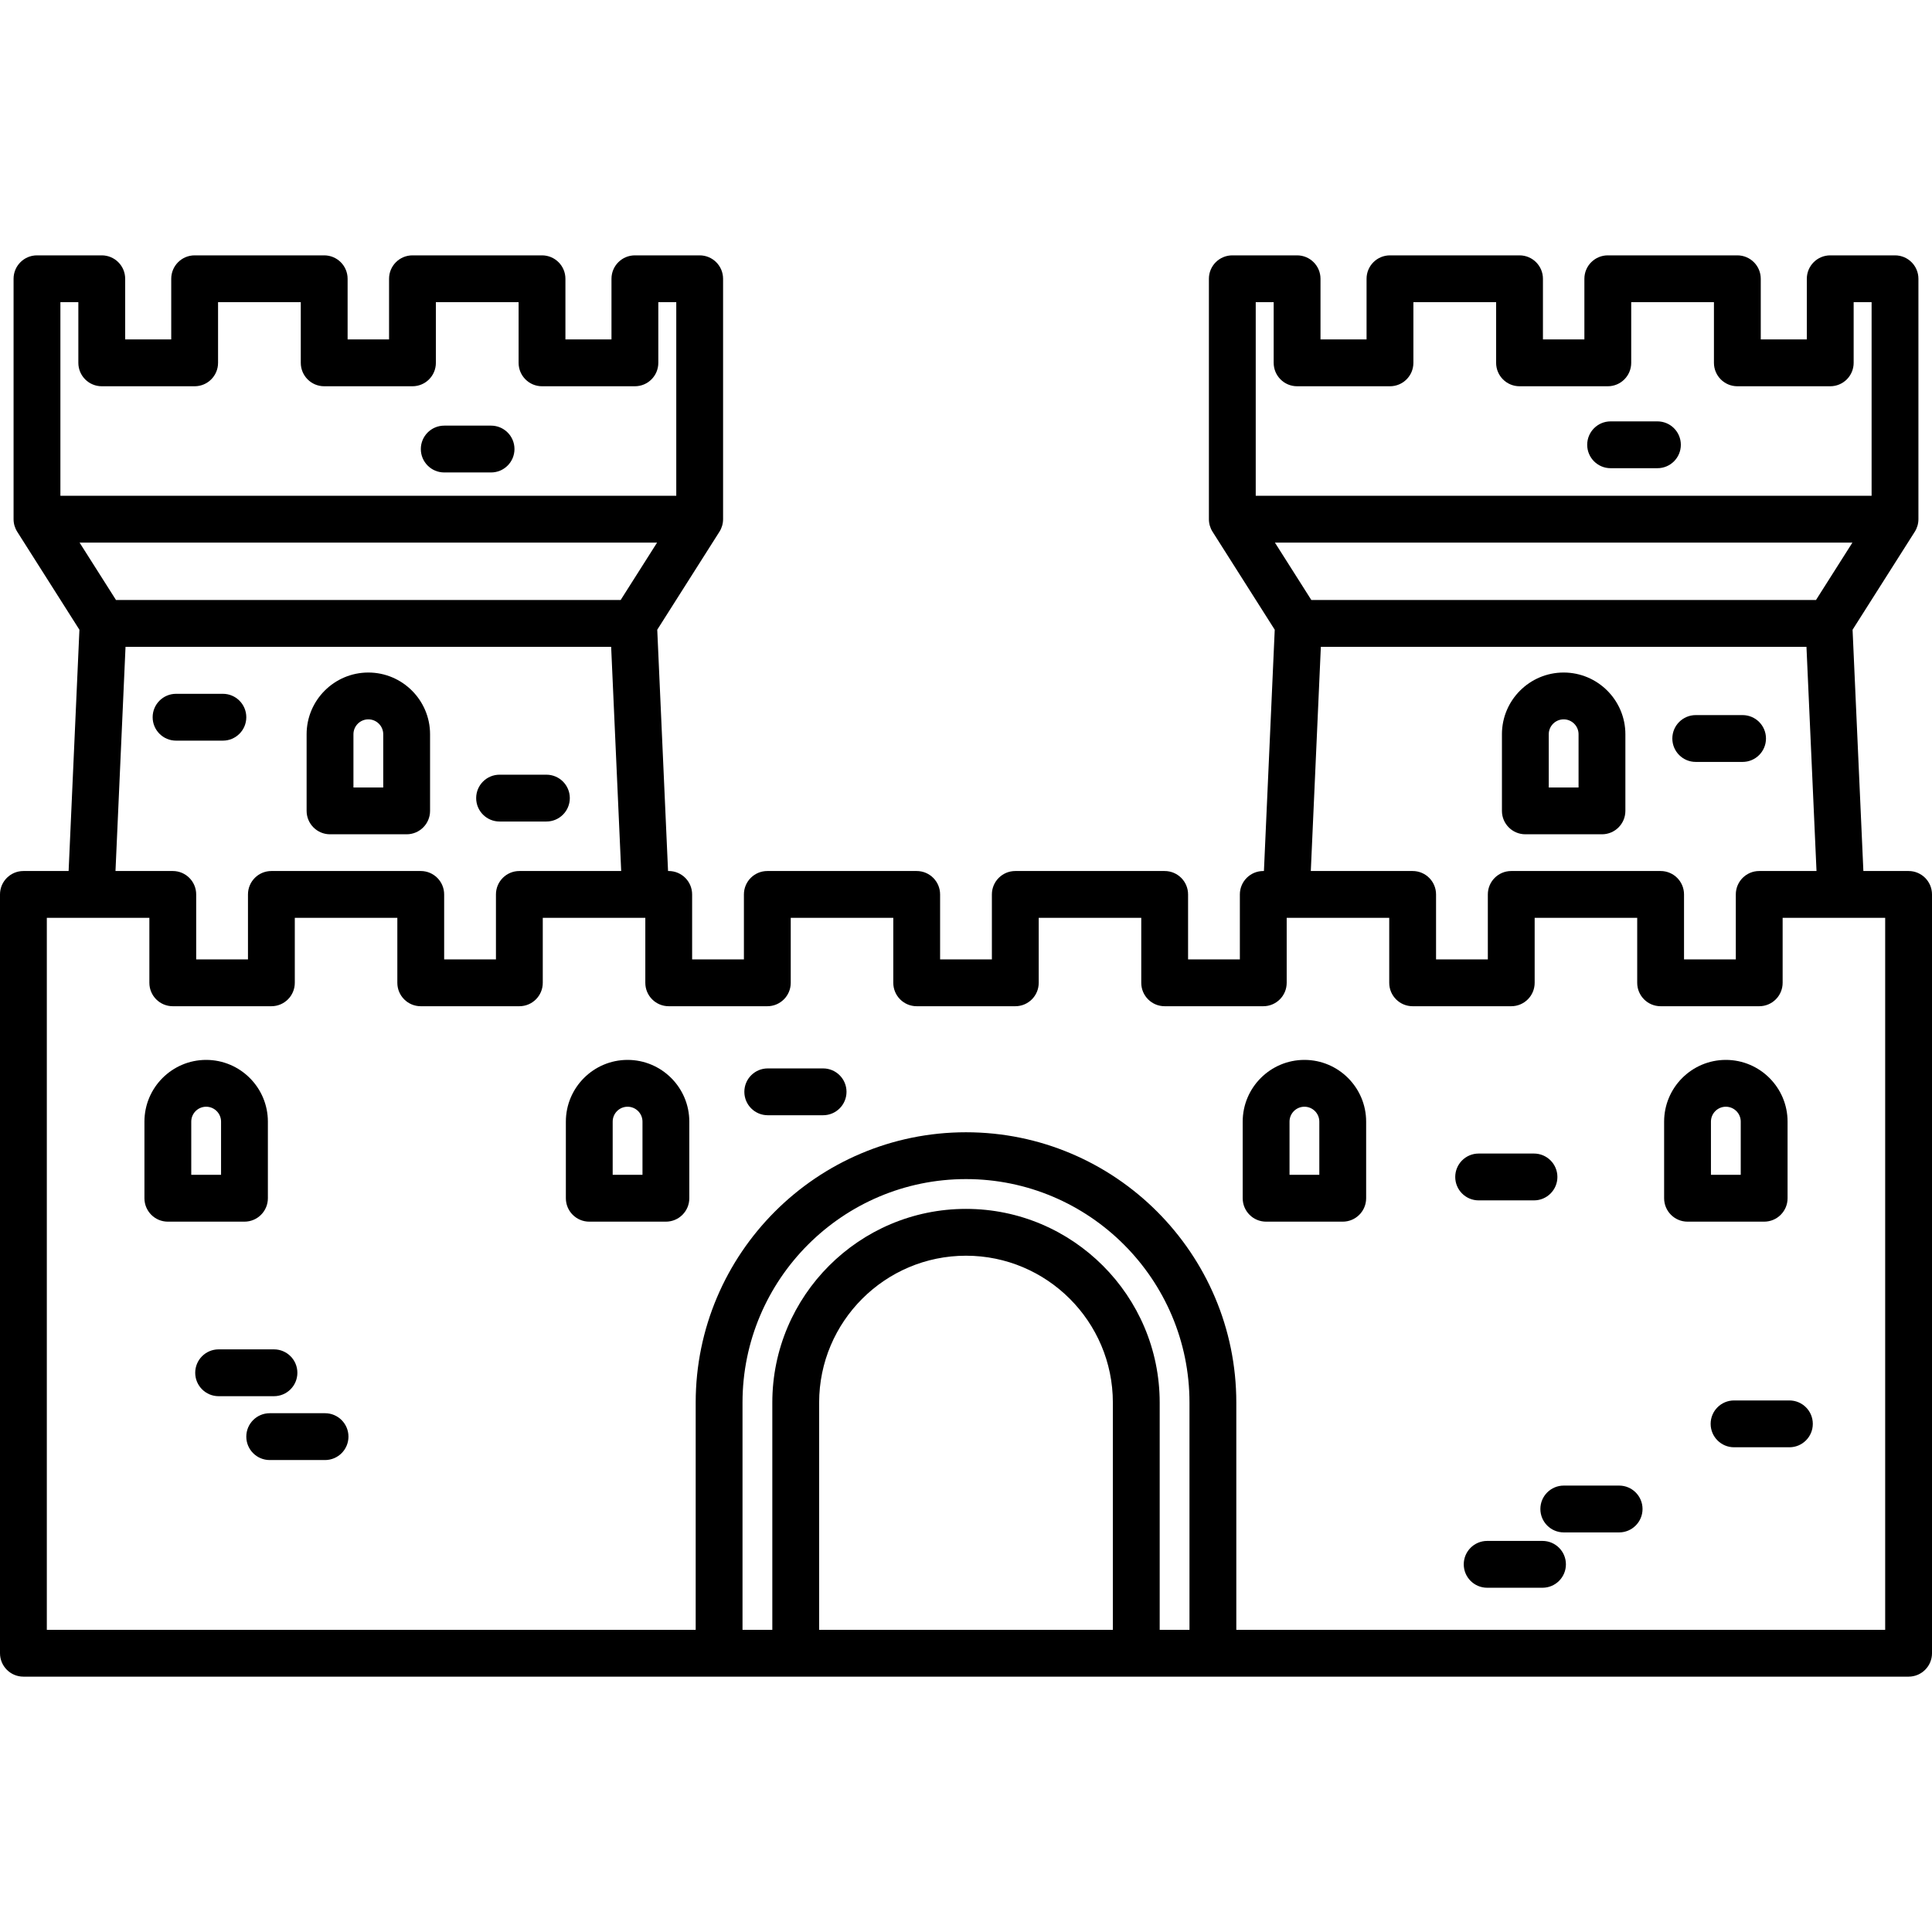
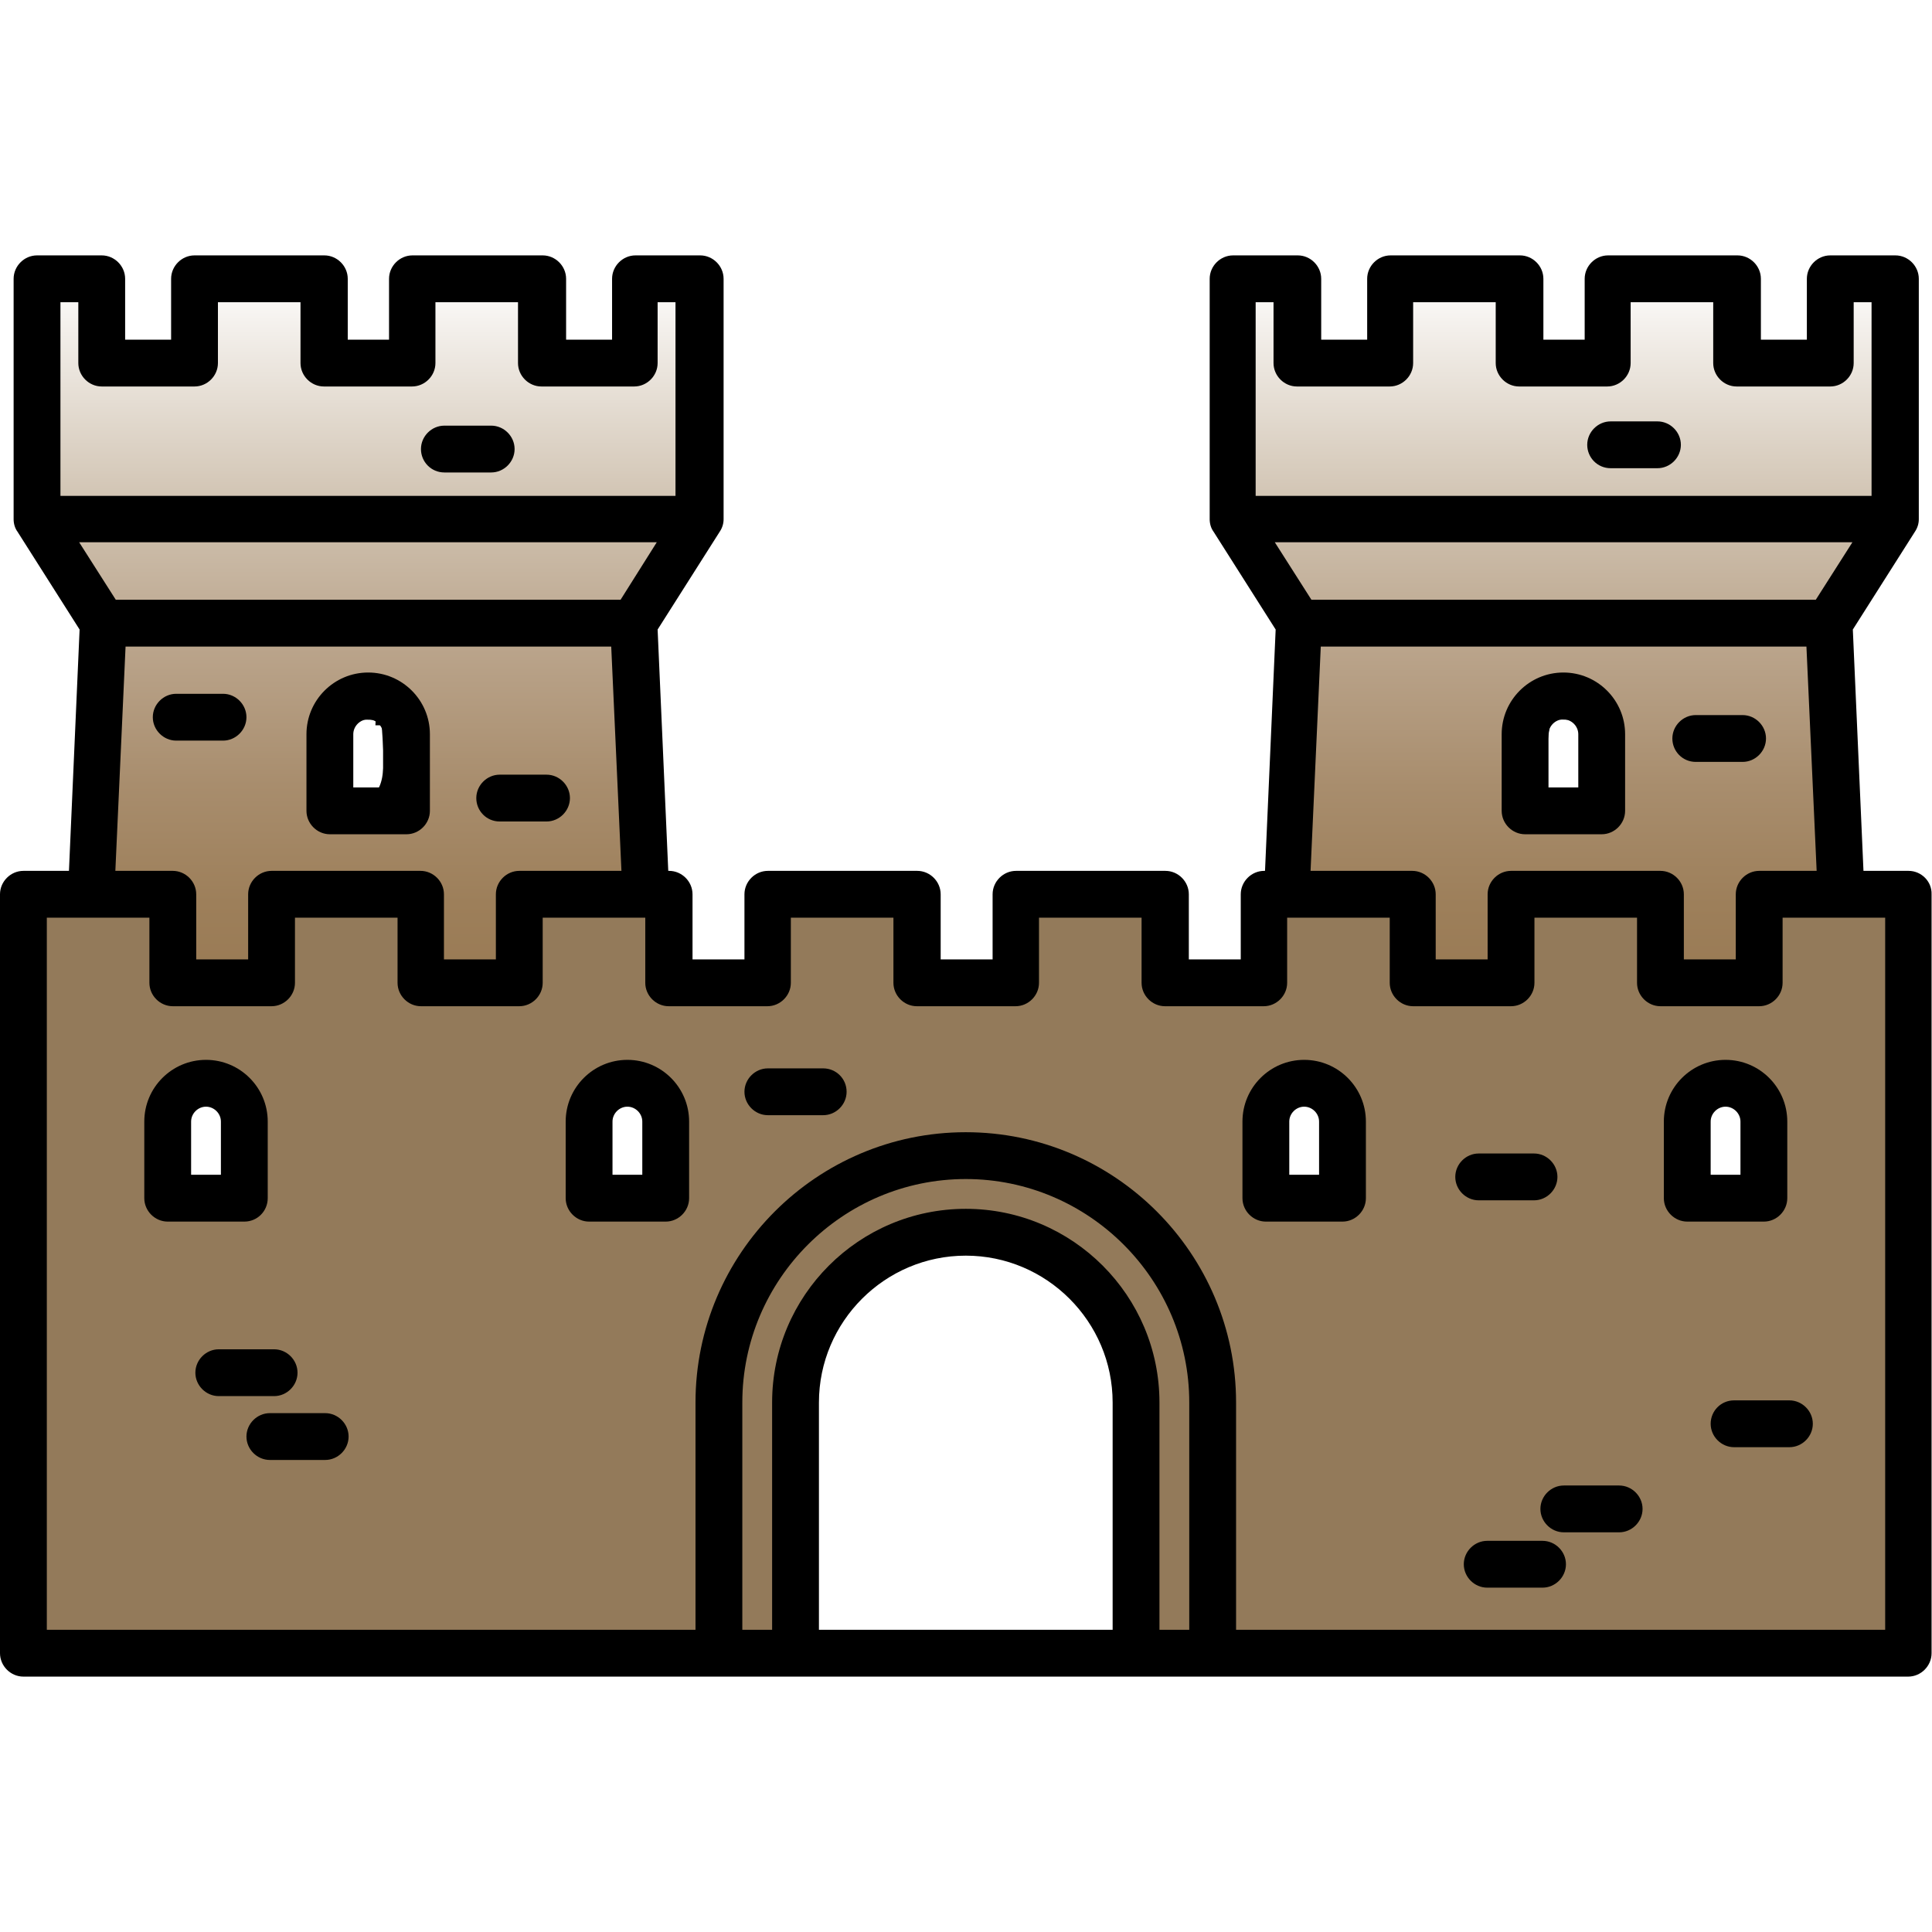
- <svg xmlns="http://www.w3.org/2000/svg" version="1.1" id="Capa_1" x="0px" y="0px" viewBox="0 0 453.859 453.859" style="enable-background:new 0 0 453.859 453.859;" xml:space="preserve">
-   <g>
-     <path d="M448.359,204.616h-10.621l-2.538-56.678l14.614-23.027c0.56-0.881,0.856-1.903,0.856-2.947V65.488   c0-3.038-2.463-5.5-5.5-5.5h-15.217c-3.037,0-5.5,2.462-5.5,5.5v14.25h-10.821v-14.25c0-3.038-2.463-5.5-5.5-5.5h-30.434   c-3.037,0-5.5,2.462-5.5,5.5v14.25h-9.735v-14.25c0-3.038-2.463-5.5-5.5-5.5h-30.435c-3.037,0-5.5,2.462-5.5,5.5v14.25h-10.82   v-14.25c0-3.038-2.463-5.5-5.5-5.5h-15.217c-3.037,0-5.5,2.462-5.5,5.5v56.476c0,1.043,0.297,2.066,0.856,2.947l14.609,23.021   l-2.538,56.685h-0.155c-3.037,0-5.5,2.462-5.5,5.5v15.263h-12.164v-15.263c0-3.038-2.463-5.5-5.5-5.5h-35.089   c-3.037,0-5.5,2.462-5.5,5.5v15.263h-12.164v-15.263c0-3.038-2.463-5.5-5.5-5.5h-35.089c-3.037,0-5.5,2.462-5.5,5.5v15.263h-12.164   v-15.263c0-3.038-2.463-5.5-5.5-5.5h-0.157l-2.537-56.685l14.609-23.021c0.56-0.881,0.856-1.903,0.856-2.947V65.488   c0-3.038-2.463-5.5-5.5-5.5h-15.217c-3.037,0-5.5,2.462-5.5,5.5v14.25h-10.82v-14.25c0-3.038-2.463-5.5-5.5-5.5H96.896   c-3.037,0-5.5,2.462-5.5,5.5v14.25h-9.736v-14.25c0-3.038-2.463-5.5-5.5-5.5H45.726c-3.037,0-5.5,2.462-5.5,5.5v14.25h-10.82   v-14.25c0-3.038-2.463-5.5-5.5-5.5H8.688c-3.037,0-5.5,2.462-5.5,5.5v56.476c0,1.043,0.297,2.066,0.856,2.947l14.613,23.027   l-2.538,56.679H5.5c-3.037,0-5.5,2.462-5.5,5.5v178.255c0,3.038,2.463,5.5,5.5,5.5h181.43h80h181.43c3.037,0,5.5-2.462,5.5-5.5   V210.116C453.859,207.079,451.396,204.616,448.359,204.616z M426.609,140.947H308.053l-8.557-13.484h135.67L426.609,140.947z    M299.209,70.988v14.25c0,3.038,2.463,5.5,5.5,5.5h21.82c3.037,0,5.5-2.462,5.5-5.5v-14.25h19.435v14.25c0,3.038,2.463,5.5,5.5,5.5   h20.735c3.037,0,5.5-2.462,5.5-5.5v-14.25h19.434v14.25c0,3.038,2.463,5.5,5.5,5.5h21.821c3.037,0,5.5-2.462,5.5-5.5v-14.25h4.217   v45.476H294.992V70.988H299.209z M310.289,151.948h114.08l2.359,52.668h-13.458c-3.037,0-5.5,2.462-5.5,5.5v15.263h-12.164v-15.263   c0-3.038-2.463-5.5-5.5-5.5h-35.089c-3.037,0-5.5,2.462-5.5,5.5v15.263h-12.164v-15.263c0-3.038-2.463-5.5-5.5-5.5H307.93   L310.289,151.948z M145.806,140.947H27.249l-8.557-13.484h135.67L145.806,140.947z M18.405,70.988v14.25c0,3.038,2.463,5.5,5.5,5.5   h21.82c3.037,0,5.5-2.462,5.5-5.5v-14.25h19.434v14.25c0,3.038,2.463,5.5,5.5,5.5h20.736c3.037,0,5.5-2.462,5.5-5.5v-14.25h19.434   v14.25c0,3.038,2.463,5.5,5.5,5.5h21.82c3.037,0,5.5-2.462,5.5-5.5v-14.25h4.217v45.476H14.188V70.988H18.405z M29.489,151.948   h114.08l2.358,52.668h-23.921c-3.037,0-5.5,2.462-5.5,5.5v15.263h-12.165v-15.263c0-3.038-2.463-5.5-5.5-5.5H63.753   c-3.037,0-5.5,2.462-5.5,5.5v15.263H46.089v-15.263c0-3.038-2.463-5.5-5.5-5.5H27.13L29.489,151.948z M279.429,382.872h-6.999   v-53.384c0-25.089-20.411-45.5-45.5-45.5s-45.5,20.411-45.5,45.5v53.384h-7.001v-53.384c0-28.949,23.552-52.5,52.5-52.5   s52.5,23.551,52.5,52.5V382.872z M192.43,382.872v-53.384c0-19.023,15.477-34.5,34.5-34.5s34.5,15.477,34.5,34.5v53.384H192.43z    M442.859,382.872H290.429v-53.384c0-35.014-28.486-63.5-63.5-63.5s-63.5,28.486-63.5,63.5v53.384H11V215.616h24.089v15.263   c0,3.038,2.463,5.5,5.5,5.5h23.164c3.037,0,5.5-2.462,5.5-5.5v-15.263h24.088v15.263c0,3.038,2.463,5.5,5.5,5.5h23.165   c3.037,0,5.5-2.462,5.5-5.5v-15.263h24.089v15.263c0,3.038,2.463,5.5,5.5,5.5h23.164c3.037,0,5.5-2.462,5.5-5.5v-15.263h24.089   v15.263c0,3.038,2.463,5.5,5.5,5.5h23.164c3.037,0,5.5-2.462,5.5-5.5v-15.263h24.089v15.263c0,3.038,2.463,5.5,5.5,5.5h23.164   c3.037,0,5.5-2.462,5.5-5.5v-15.263h24.089v15.263c0,3.038,2.463,5.5,5.5,5.5h23.164c3.037,0,5.5-2.462,5.5-5.5v-15.263h24.089   v15.263c0,3.038,2.463,5.5,5.5,5.5h23.164c3.037,0,5.5-2.462,5.5-5.5v-15.263h24.089V382.872z" />
-     <path d="M77.529,195.988h18c3.037,0,5.5-2.462,5.5-5.5v-18c0-7.995-6.505-14.5-14.5-14.5s-14.5,6.505-14.5,14.5v18   C72.029,193.525,74.492,195.988,77.529,195.988z M83.029,172.488c0-1.93,1.57-3.5,3.5-3.5s3.5,1.57,3.5,3.5v12.5h-7V172.488z" />
-     <path d="M62.93,281.488v-18c0-7.995-6.505-14.5-14.5-14.5s-14.5,6.505-14.5,14.5v18c0,3.038,2.463,5.5,5.5,5.5h18   C60.467,286.988,62.93,284.525,62.93,281.488z M51.93,275.988h-7v-12.5c0-1.93,1.57-3.5,3.5-3.5s3.5,1.57,3.5,3.5V275.988z" />
-     <path d="M147.43,248.988c-7.995,0-14.5,6.505-14.5,14.5v18c0,3.038,2.463,5.5,5.5,5.5h18c3.037,0,5.5-2.462,5.5-5.5v-18   C161.93,255.493,155.425,248.988,147.43,248.988z M150.93,275.988h-7v-12.5c0-1.93,1.57-3.5,3.5-3.5s3.5,1.57,3.5,3.5V275.988z" />
-     <path d="M306.43,248.988c-7.995,0-14.5,6.505-14.5,14.5v18c0,3.038,2.463,5.5,5.5,5.5h18c3.037,0,5.5-2.462,5.5-5.5v-18   C320.93,255.493,314.425,248.988,306.43,248.988z M309.93,275.988h-7v-12.5c0-1.93,1.57-3.5,3.5-3.5s3.5,1.57,3.5,3.5V275.988z" />
-     <path d="M405.43,248.988c-7.995,0-14.5,6.505-14.5,14.5v18c0,3.038,2.463,5.5,5.5,5.5h18c3.037,0,5.5-2.462,5.5-5.5v-18   C419.93,255.493,413.425,248.988,405.43,248.988z M408.93,275.988h-7v-12.5c0-1.93,1.57-3.5,3.5-3.5s3.5,1.57,3.5,3.5V275.988z" />
-     <path d="M358.329,195.988h18c3.037,0,5.5-2.462,5.5-5.5v-18c0-7.995-6.505-14.5-14.5-14.5s-14.5,6.505-14.5,14.5v18   C352.829,193.525,355.292,195.988,358.329,195.988z M363.829,172.488c0-1.93,1.57-3.5,3.5-3.5s3.5,1.57,3.5,3.5v12.5h-7V172.488z" />
-     <path d="M69.859,322.488c0-3.038-2.463-5.5-5.5-5.5h-13c-3.037,0-5.5,2.462-5.5,5.5s2.463,5.5,5.5,5.5h13   C67.396,327.988,69.859,325.525,69.859,322.488z" />
-     <path d="M76.359,331.988h-13c-3.037,0-5.5,2.462-5.5,5.5s2.463,5.5,5.5,5.5h13c3.037,0,5.5-2.462,5.5-5.5   S79.396,331.988,76.359,331.988z" />
-     <path d="M360.359,281.988c3.037,0,5.5-2.462,5.5-5.5s-2.463-5.5-5.5-5.5h-13c-3.037,0-5.5,2.462-5.5,5.5s2.463,5.5,5.5,5.5H360.359   z" />
-     <path d="M401.859,334.488c0,3.038,2.463,5.5,5.5,5.5h13c3.037,0,5.5-2.462,5.5-5.5s-2.463-5.5-5.5-5.5h-13   C404.322,328.988,401.859,331.45,401.859,334.488z" />
-     <path d="M380.359,348.988h-13c-3.037,0-5.5,2.462-5.5,5.5s2.463,5.5,5.5,5.5h13c3.037,0,5.5-2.462,5.5-5.5   S383.396,348.988,380.359,348.988z" />
-     <path d="M362.359,361.988h-13c-3.037,0-5.5,2.462-5.5,5.5s2.463,5.5,5.5,5.5h13c3.037,0,5.5-2.462,5.5-5.5   S365.396,361.988,362.359,361.988z" />
-     <path d="M193.359,250.988h-13c-3.037,0-5.5,2.462-5.5,5.5s2.463,5.5,5.5,5.5h13c3.037,0,5.5-2.462,5.5-5.5   S196.396,250.988,193.359,250.988z" />
-     <path d="M52.359,173.988c3.037,0,5.5-2.462,5.5-5.5s-2.463-5.5-5.5-5.5h-11c-3.037,0-5.5,2.462-5.5,5.5s2.463,5.5,5.5,5.5H52.359z" />
-     <path d="M117.359,192.988h11c3.037,0,5.5-2.462,5.5-5.5s-2.463-5.5-5.5-5.5h-11c-3.037,0-5.5,2.462-5.5,5.5   S114.322,192.988,117.359,192.988z" />
-     <path d="M398.359,178.988h11c3.037,0,5.5-2.462,5.5-5.5s-2.463-5.5-5.5-5.5h-11c-3.037,0-5.5,2.462-5.5,5.5   S395.322,178.988,398.359,178.988z" />
-     <path d="M378.359,109.988h11c3.037,0,5.5-2.462,5.5-5.5s-2.463-5.5-5.5-5.5h-11c-3.037,0-5.5,2.462-5.5,5.5   S375.322,109.988,378.359,109.988z" />
-     <path d="M104.359,110.988h11c3.037,0,5.5-2.462,5.5-5.5s-2.463-5.5-5.5-5.5h-11c-3.037,0-5.5,2.462-5.5,5.5   S101.322,110.988,104.359,110.988z" />
+ <svg xmlns="http://www.w3.org/2000/svg" version="1.1" x="0px" y="0px" viewBox="0 0 453.9 453.9" style="enable-background:new 0 0 453.9 453.9;" xml:space="preserve">
+   <style type="text/css">
+ 	.st0{fill:url(#SVGID_1_);stroke:#000000;stroke-miterlimit:10;}
+ 	.st1{fill:url(#SVGID_2_);stroke:#000000;stroke-miterlimit:10;}
+ 	.st2{fill:#937A5A;}
+ </style>
+   <g id="Слой_2">
+     <linearGradient id="SVGID_1_" gradientUnits="userSpaceOnUse" x1="368.583" y1="64.01" x2="368.583" y2="232.01">
+       <stop offset="0" style="stop-color:#FAFAF9" />
+       <stop offset="0" style="stop-color:#FFFFFF" />
+       <stop offset="8.612621e-02" style="stop-color:#F2EEE9" />
+       <stop offset="0.314" style="stop-color:#D2C5B4" />
+       <stop offset="0.527" style="stop-color:#BAA48B" />
+       <stop offset="0.719" style="stop-color:#A88D6D" />
+       <stop offset="0.883" style="stop-color:#9D7F5A" />
+       <stop offset="1" style="stop-color:#997A54" />
+     </linearGradient>
+     <path class="st0" d="M446.8,66.5L431.3,66l-2,19h-21l1.5-19l-31-0.5L378.3,85l-20-1.5l0.5-18.5l-32-1v19.5l-21,0.5V66h-15.5l1.5,55   l14.5,27.5l-2,61.5l28,0.3l2.3,20.7l22,0.7L357,210l33.7,0.3l1,21.7l22.7-0.7l2-21.3l18-0.5l-3.5-61l16-33V66.5z M369.8,187.3   c-0.4,0.3-7,0.1-7,0c-1.6-6.1,0.5-12.5,1-18.7c0-0.2,7,0.1,7,0c0,0.4-0.1,0.9-0.1,1.3c0.8,0,1.5,0,1.5,0   C372.2,174.5,374.1,184.2,369.8,187.3z" />
+     <linearGradient id="SVGID_2_" gradientUnits="userSpaceOnUse" x1="86.583" y1="64.01" x2="86.583" y2="231.51">
+       <stop offset="0" style="stop-color:#FAFAF9" />
+       <stop offset="0" style="stop-color:#FFFFFF" />
+       <stop offset="8.612621e-02" style="stop-color:#F2EEE9" />
+       <stop offset="0.314" style="stop-color:#D2C5B4" />
+       <stop offset="0.527" style="stop-color:#BAA48B" />
+       <stop offset="0.719" style="stop-color:#A88D6D" />
+       <stop offset="0.883" style="stop-color:#9D7F5A" />
+       <stop offset="1" style="stop-color:#997A54" />
+     </linearGradient>
+     <path class="st1" d="M164.8,66.5L149.3,66l-2,19h-21l1.5-19l-31-0.5L96.3,85l-20-1.5L76.8,65l-32-1v19.5l-21,0.5V66H8.3l1.5,55   l14.5,27.5l-2,61.5l18.2-0.3v21l22,0.8l0.8-21.8L97,210l2,21.5l21.3-0.3l1.5-21.5l30.6-0.2l-3.5-61l16-33V66.5z M87.8,187.3   c-0.4,0.3-7,0.1-7,0c-1.6-6.1,0.5-12.5,1-18.7c0-0.2,7,0.1,7,0c0,0.4-0.1,0.9-0.1,1.3c0.8,0,1.5,0,1.5,0   C90.2,174.5,92.1,184.2,87.8,187.3z" />
  </g>
-   <g>
- </g>
-   <g>
- </g>
-   <g>
- </g>
-   <g>
- </g>
-   <g>
- </g>
-   <g>
- </g>
-   <g>
- </g>
-   <g>
- </g>
-   <g>
- </g>
-   <g>
- </g>
-   <g>
- </g>
-   <g>
- </g>
-   <g>
- </g>
-   <g>
- </g>
-   <g>
- </g>
+   <g id="Capa_1">
+     <g>
+       <path class="st2" d="M414.5,211.5l-3,19h-21l-2-19.5h-35l0.5,20.5l-22.5-0.5l0.8-20.7L298,211l-1,20.5l-22.5,1l-1-21.5l-34.5-0.5    l-1,21.5l-22.5-0.5l-2-20l-31.5,1l-3.5,19.5H156l1-19.5l-33.7,0.3l-1.8,19.2L98,233.5v-21l-33.2,0.8L62,232.5l-23.5,1V213    l-32.2,0.5v180h443.3v-180L414.5,211.5z M58.5,280.5c0,0.2-20,0.1-20,0v-23c0-0.2,20-0.1,20,0V280.5z M157,277.5    c0,0.6-20-0.3-20,0c0.4-6.7-0.1-13.4-1.5-20c0.1,0.3,9.2-0.1,10-0.1c0.8,0,9.9-0.3,10,0.1C156.9,264.1,157.4,270.8,157,277.5z     M266,384c0,0.1-10.6,0.6-20.5,0.5c-0.5,1.1-8,1.8-8.9,2.6c-4,3.2-14,0.4-18.6,0.4c-7.3,0-12.6,1.5-19.9,1c-1.8-0.1-3.5-0.2-5.2-1    c-3.4-1.6-4.7-5.2-5.3-8.7c-1.8-11.7-2.5-24.2-2.2-35.9c0.2-6.3,1.2-12.8,2.5-19c0.9-4.7,2.9-11.5,5.5-15.5    c2.3-3.6,5.5-7.9,9-10.5c1-0.7,2.9-0.6,4-1c0-1.6,1.2-0.4,1.5-2c1.3-6.6,35.5-8.1,34,0c-0.2,1,2.5,0.6,4,0.9    c-0.3-0.2-0.6-0.4-0.5-0.4c2.2,0.1,3.7,2.7,5.5,4c3.3,2.3,7.6,5.5,9.5,9c5.4,9.9,5.1,20.7,6,32.5C267.6,355.3,265.8,369.7,266,384    z M317,278c-0.1-0.8-19.8,1.1-20,0c-1-6.3-1-12.7,0-19c0.2-1.2,19.8,0.9,20,0C316,265.3,316,271.7,317,278z M414.5,279    c0,0.2-20,0.1-20,0c0-7,0.4-14-0.5-21c0.1,0.7,19.9-1,20,0C414.9,265,414.5,272,414.5,279z" />
+       <path d="M448.4,204.6h-10.6l-2.5-56.7l14.6-23c0.6-0.9,0.9-1.9,0.9-2.9V65.5c0-3-2.5-5.5-5.5-5.5H430c-3,0-5.5,2.5-5.5,5.5v14.3    h-10.8V65.5c0-3-2.5-5.5-5.5-5.5h-30.4c-3,0-5.5,2.5-5.5,5.5v14.3h-9.7V65.5c0-3-2.5-5.5-5.5-5.5h-30.4c-3,0-5.5,2.5-5.5,5.5v14.3    h-10.8V65.5c0-3-2.5-5.5-5.5-5.5h-15.2c-3,0-5.5,2.5-5.5,5.5V122c0,1,0.3,2.1,0.9,2.9l14.6,23l-2.5,56.7h-0.2    c-3,0-5.5,2.5-5.5,5.5v15.3h-12.2v-15.3c0-3-2.5-5.5-5.5-5.5h-35.1c-3,0-5.5,2.5-5.5,5.5v15.3h-12.2v-15.3c0-3-2.5-5.5-5.5-5.5    h-35.1c-3,0-5.5,2.5-5.5,5.5v15.3h-12.2v-15.3c0-3-2.5-5.5-5.5-5.5h-0.2l-2.5-56.7l14.6-23c0.6-0.9,0.9-1.9,0.9-2.9V65.5    c0-3-2.5-5.5-5.5-5.5h-15.2c-3,0-5.5,2.5-5.5,5.5v14.3h-10.8V65.5c0-3-2.5-5.5-5.5-5.5H96.9c-3,0-5.5,2.5-5.5,5.5v14.3h-9.7V65.5    c0-3-2.5-5.5-5.5-5.5H45.7c-3,0-5.5,2.5-5.5,5.5v14.3H29.4V65.5c0-3-2.5-5.5-5.5-5.5H8.7c-3,0-5.5,2.5-5.5,5.5V122    c0,1,0.3,2.1,0.9,2.9l14.6,23l-2.5,56.7H5.5c-3,0-5.5,2.5-5.5,5.5v178.3c0,3,2.5,5.5,5.5,5.5h181.4h80h181.4c3,0,5.5-2.5,5.5-5.5    V210.1C453.9,207.1,451.4,204.6,448.4,204.6z M426.6,140.9H308.1l-8.6-13.5h135.7L426.6,140.9z M299.2,71v14.3    c0,3,2.5,5.5,5.5,5.5h21.8c3,0,5.5-2.5,5.5-5.5V71h19.4v14.3c0,3,2.5,5.5,5.5,5.5h20.7c3,0,5.5-2.5,5.5-5.5V71h19.4v14.3    c0,3,2.5,5.5,5.5,5.5H430c3,0,5.5-2.5,5.5-5.5V71h4.2v45.5H295V71H299.2z M310.3,151.9h114.1l2.4,52.7h-13.5c-3,0-5.5,2.5-5.5,5.5    v15.3h-12.2v-15.3c0-3-2.5-5.5-5.5-5.5H355c-3,0-5.5,2.5-5.5,5.5v15.3h-12.2v-15.3c0-3-2.5-5.5-5.5-5.5h-23.9L310.3,151.9z     M145.8,140.9H27.2l-8.6-13.5h135.7L145.8,140.9z M18.4,71v14.3c0,3,2.5,5.5,5.5,5.5h21.8c3,0,5.5-2.5,5.5-5.5V71h19.4v14.3    c0,3,2.5,5.5,5.5,5.5h20.7c3,0,5.5-2.5,5.5-5.5V71h19.4v14.3c0,3,2.5,5.5,5.5,5.5h21.8c3,0,5.5-2.5,5.5-5.5V71h4.2v45.5H14.2V71    H18.4z M29.5,151.9h114.1l2.4,52.7H122c-3,0-5.5,2.5-5.5,5.5v15.3h-12.2v-15.3c0-3-2.5-5.5-5.5-5.5H63.8c-3,0-5.5,2.5-5.5,5.5    v15.3H46.1v-15.3c0-3-2.5-5.5-5.5-5.5H27.1L29.5,151.9z M279.4,382.9h-7v-53.4c0-25.1-20.4-45.5-45.5-45.5s-45.5,20.4-45.5,45.5    v53.4h-7v-53.4c0-28.9,23.6-52.5,52.5-52.5s52.5,23.6,52.5,52.5V382.9z M192.4,382.9v-53.4c0-19,15.5-34.5,34.5-34.5    s34.5,15.5,34.5,34.5v53.4H192.4z M442.9,382.9H290.4v-53.4c0-35-28.5-63.5-63.5-63.5s-63.5,28.5-63.5,63.5v53.4H11V215.6h24.1    v15.3c0,3,2.5,5.5,5.5,5.5h23.2c3,0,5.5-2.5,5.5-5.5v-15.3h24.1v15.3c0,3,2.5,5.5,5.5,5.5H122c3,0,5.5-2.5,5.5-5.5v-15.3h24.1    v15.3c0,3,2.5,5.5,5.5,5.5h23.2c3,0,5.5-2.5,5.5-5.5v-15.3h24.1v15.3c0,3,2.5,5.5,5.5,5.5h23.2c3,0,5.5-2.5,5.5-5.5v-15.3h24.1    v15.3c0,3,2.5,5.5,5.5,5.5h23.2c3,0,5.5-2.5,5.5-5.5v-15.3h24.1v15.3c0,3,2.5,5.5,5.5,5.5H355c3,0,5.5-2.5,5.5-5.5v-15.3h24.1    v15.3c0,3,2.5,5.5,5.5,5.5h23.2c3,0,5.5-2.5,5.5-5.5v-15.3h24.1L442.9,382.9L442.9,382.9z" />
+       <path d="M77.5,196h18c3,0,5.5-2.5,5.5-5.5v-18c0-8-6.5-14.5-14.5-14.5S72,164.5,72,172.5v18C72,193.5,74.5,196,77.5,196z     M83,172.5c0-1.9,1.6-3.5,3.5-3.5s3.5,1.6,3.5,3.5V185h-7V172.5z" />
+       <path d="M62.9,281.5v-18c0-8-6.5-14.5-14.5-14.5s-14.5,6.5-14.5,14.5v18c0,3,2.5,5.5,5.5,5.5h18C60.5,287,62.9,284.5,62.9,281.5z     M51.9,276h-7v-12.5c0-1.9,1.6-3.5,3.5-3.5s3.5,1.6,3.5,3.5V276z" />
+       <path d="M147.4,249c-8,0-14.5,6.5-14.5,14.5v18c0,3,2.5,5.5,5.5,5.5h18c3,0,5.5-2.5,5.5-5.5v-18C161.9,255.5,155.4,249,147.4,249z     M150.9,276h-7v-12.5c0-1.9,1.6-3.5,3.5-3.5s3.5,1.6,3.5,3.5V276z" />
+       <path d="M306.4,249c-8,0-14.5,6.5-14.5,14.5v18c0,3,2.5,5.5,5.5,5.5h18c3,0,5.5-2.5,5.5-5.5v-18C320.9,255.5,314.4,249,306.4,249z     M309.9,276h-7v-12.5c0-1.9,1.6-3.5,3.5-3.5s3.5,1.6,3.5,3.5V276z" />
+       <path d="M405.4,249c-8,0-14.5,6.5-14.5,14.5v18c0,3,2.5,5.5,5.5,5.5h18c3,0,5.5-2.5,5.5-5.5v-18C419.9,255.5,413.4,249,405.4,249z     M408.9,276h-7v-12.5c0-1.9,1.6-3.5,3.5-3.5s3.5,1.6,3.5,3.5V276z" />
+       <path d="M358.3,196h18c3,0,5.5-2.5,5.5-5.5v-18c0-8-6.5-14.5-14.5-14.5s-14.5,6.5-14.5,14.5v18C352.8,193.5,355.3,196,358.3,196z     M363.8,172.5c0-1.9,1.6-3.5,3.5-3.5s3.5,1.6,3.5,3.5V185h-7V172.5z" />
+       <path d="M69.9,322.5c0-3-2.5-5.5-5.5-5.5h-13c-3,0-5.5,2.5-5.5,5.5s2.5,5.5,5.5,5.5h13C67.4,328,69.9,325.5,69.9,322.5z" />
+       <path d="M76.4,332h-13c-3,0-5.5,2.5-5.5,5.5s2.5,5.5,5.5,5.5h13c3,0,5.5-2.5,5.5-5.5S79.4,332,76.4,332z" />
+       <path d="M360.4,282c3,0,5.5-2.5,5.5-5.5s-2.5-5.5-5.5-5.5h-13c-3,0-5.5,2.5-5.5,5.5s2.5,5.5,5.5,5.5H360.4z" />
+       <path d="M401.9,334.5c0,3,2.5,5.5,5.5,5.5h13c3,0,5.5-2.5,5.5-5.5s-2.5-5.5-5.5-5.5h-13C404.3,329,401.9,331.5,401.9,334.5z" />
+       <path d="M380.4,349h-13c-3,0-5.5,2.5-5.5,5.5s2.5,5.5,5.5,5.5h13c3,0,5.5-2.5,5.5-5.5S383.4,349,380.4,349z" />
+       <path d="M362.4,362h-13c-3,0-5.5,2.5-5.5,5.5s2.5,5.5,5.5,5.5h13c3,0,5.5-2.5,5.5-5.5S365.4,362,362.4,362z" />
+       <path d="M193.4,251h-13c-3,0-5.5,2.5-5.5,5.5c0,3,2.5,5.5,5.5,5.5h13c3,0,5.5-2.5,5.5-5.5C198.9,253.4,196.4,251,193.4,251z" />
+       <path d="M52.4,174c3,0,5.5-2.5,5.5-5.5s-2.5-5.5-5.5-5.5h-11c-3,0-5.5,2.5-5.5,5.5s2.5,5.5,5.5,5.5H52.4z" />
+       <path d="M117.4,193h11c3,0,5.5-2.5,5.5-5.5s-2.5-5.5-5.5-5.5h-11c-3,0-5.5,2.5-5.5,5.5S114.3,193,117.4,193z" />
+       <path d="M398.4,179h11c3,0,5.5-2.5,5.5-5.5s-2.5-5.5-5.5-5.5h-11c-3,0-5.5,2.5-5.5,5.5S395.3,179,398.4,179z" />
+       <path d="M378.4,110h11c3,0,5.5-2.5,5.5-5.5s-2.5-5.5-5.5-5.5h-11c-3,0-5.5,2.5-5.5,5.5S375.3,110,378.4,110z" />
+       <path d="M104.4,111h11c3,0,5.5-2.5,5.5-5.5s-2.5-5.5-5.5-5.5h-11c-3,0-5.5,2.5-5.5,5.5S101.3,111,104.4,111z" />
+     </g>
+   </g>
</svg>
